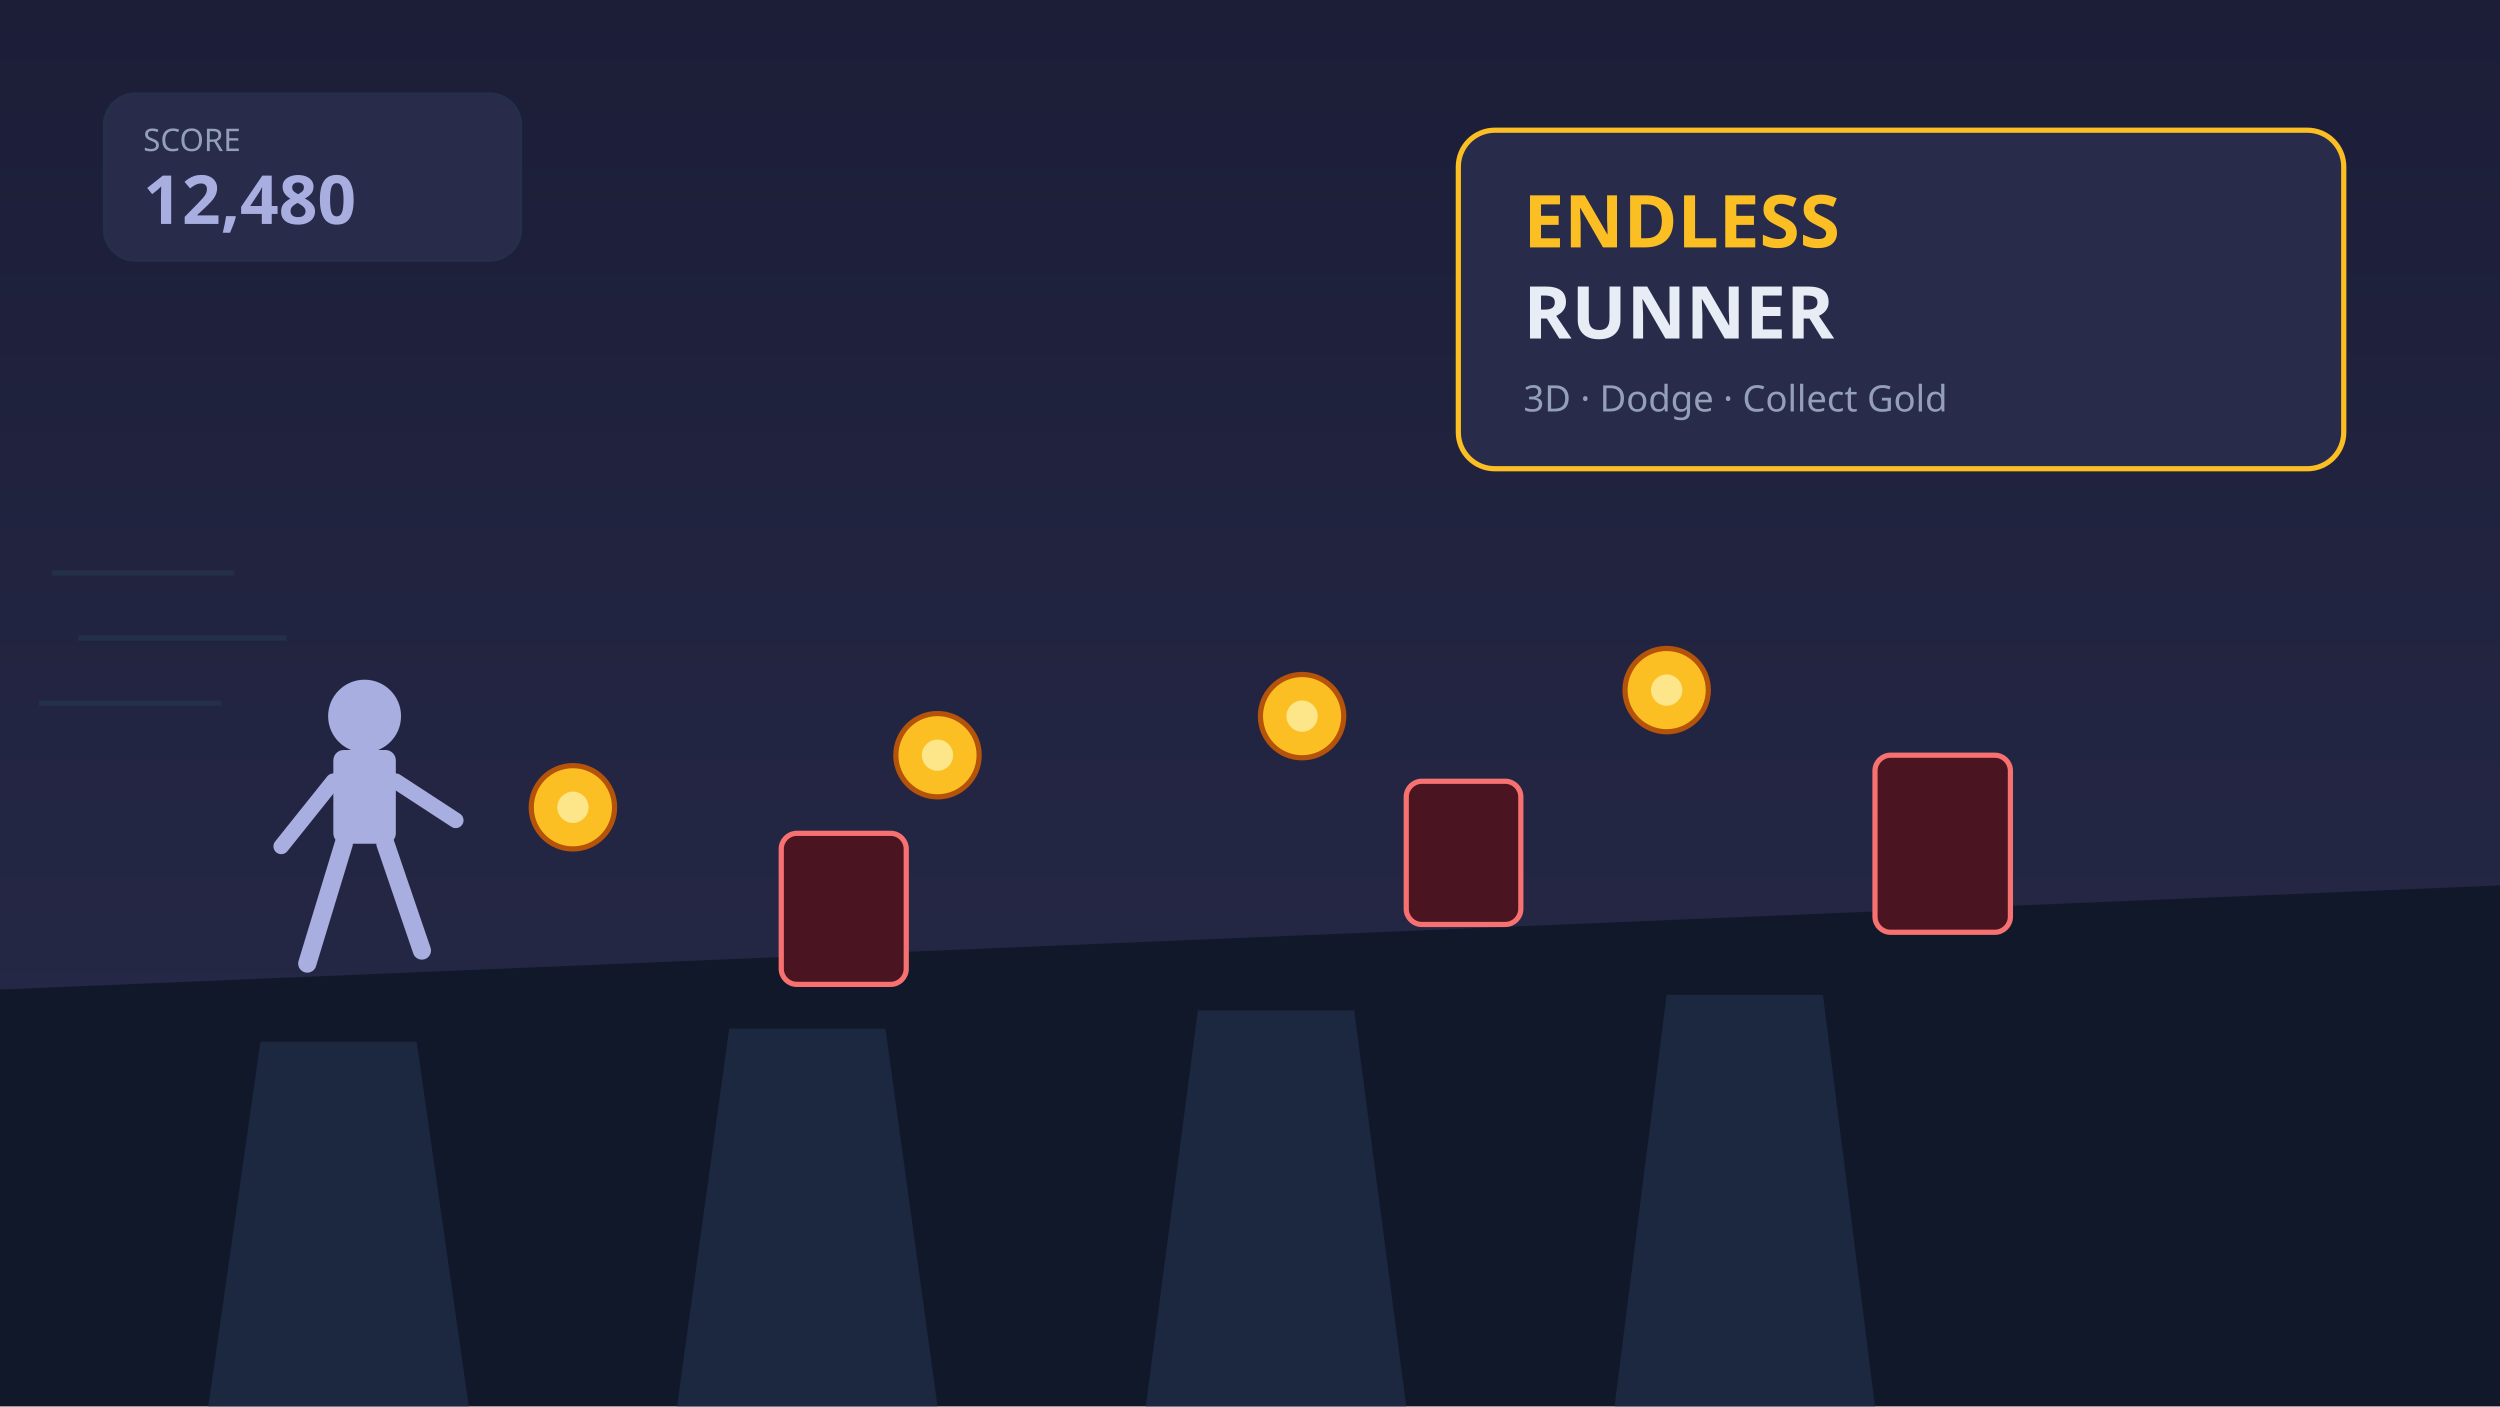
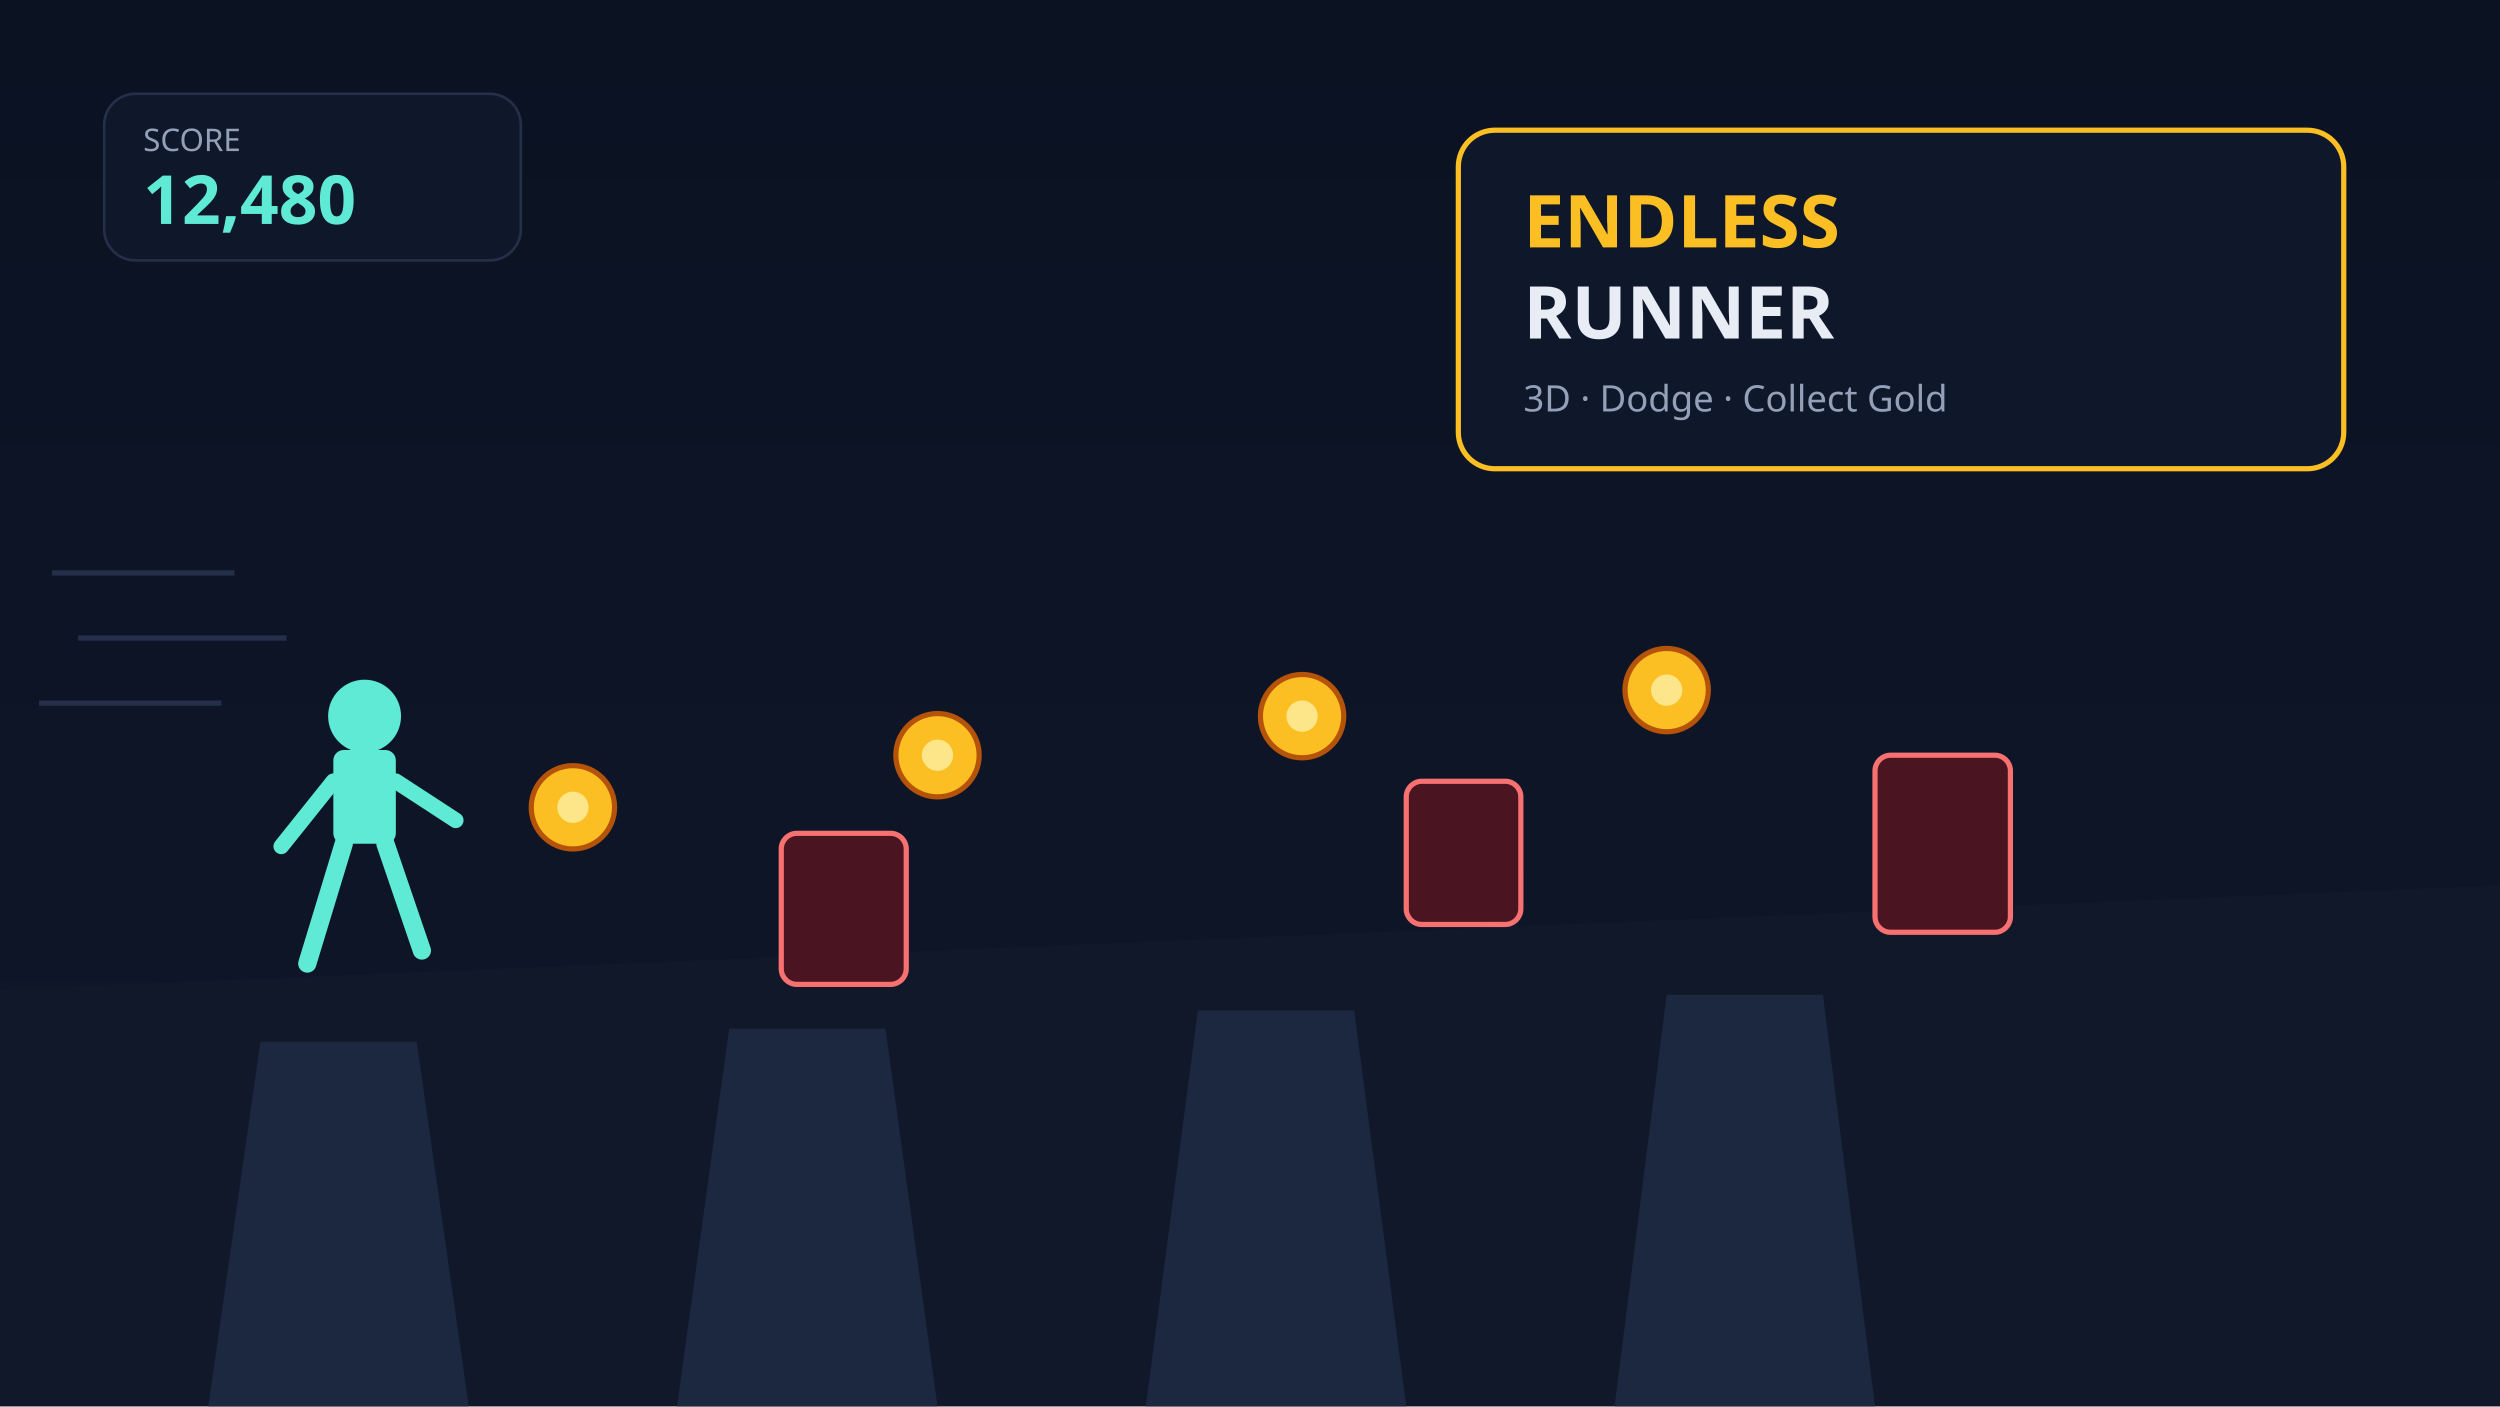
<svg xmlns="http://www.w3.org/2000/svg" viewBox="0 0 960 540" width="960" height="540">
  <defs>
    <linearGradient id="bg2" x1="0" y1="0" x2="0" y2="1">
-       <stop offset="0%" stop-color="#1c1e38" />
-       <stop offset="100%" stop-color="#282b4a" />
+       <stop offset="0%" stop-color="#0b1222" />
+       <stop offset="100%" stop-color="#0f172a" />
    </linearGradient>
  </defs>
  <rect width="960" height="540" fill="url(#bg2)" />
  <polygon points="0,380 960,340 960,540 0,540" fill="#10182a" />
  <polygon points="100,400 160,400 180,540 80,540" fill="#1c2740" />
  <polygon points="280,395 340,395 360,540 260,540" fill="#1c2740" />
  <polygon points="460,388 520,388 540,540 440,540" fill="#1c2740" />
  <polygon points="640,382 700,382 720,540 620,540" fill="#1c2740" />
  <circle cx="220" cy="310" r="16" fill="#fbbf24" stroke="#b45309" stroke-width="2" />
  <circle cx="220" cy="310" r="6" fill="#fde68a" />
  <circle cx="360" cy="290" r="16" fill="#fbbf24" stroke="#b45309" stroke-width="2" />
  <circle cx="360" cy="290" r="6" fill="#fde68a" />
  <circle cx="500" cy="275" r="16" fill="#fbbf24" stroke="#b45309" stroke-width="2" />
  <circle cx="500" cy="275" r="6" fill="#fde68a" />
  <circle cx="640" cy="265" r="16" fill="#fbbf24" stroke="#b45309" stroke-width="2" />
  <circle cx="640" cy="265" r="6" fill="#fde68a" />
  <rect x="300" y="320" width="48" height="58" rx="6" fill="#4a1520" stroke="#f87171" stroke-width="2" />
  <rect x="540" y="300" width="44" height="55" rx="6" fill="#4a1520" stroke="#f87171" stroke-width="2" />
  <rect x="720" y="290" width="52" height="68" rx="6" fill="#4a1520" stroke="#f87171" stroke-width="2" />
-   <circle cx="140" cy="275" r="14" fill="#a9aee0" />
-   <rect x="128" y="288" width="24" height="36" rx="4" fill="#a9aee0" />
-   <line x1="132" y1="324" x2="118" y2="370" stroke="#a9aee0" stroke-width="7" stroke-linecap="round" />
-   <line x1="148" y1="324" x2="162" y2="365" stroke="#a9aee0" stroke-width="7" stroke-linecap="round" />
-   <line x1="128" y1="300" x2="108" y2="325" stroke="#a9aee0" stroke-width="6" stroke-linecap="round" />
-   <line x1="152" y1="300" x2="175" y2="315" stroke="#a9aee0" stroke-width="6" stroke-linecap="round" />
+   <circle cx="140" cy="275" r="14" fill="#5eead4" />
+   <rect x="128" y="288" width="24" height="36" rx="4" fill="#5eead4" />
+   <line x1="132" y1="324" x2="118" y2="370" stroke="#5eead4" stroke-width="7" stroke-linecap="round" />
+   <line x1="148" y1="324" x2="162" y2="365" stroke="#5eead4" stroke-width="7" stroke-linecap="round" />
+   <line x1="128" y1="300" x2="108" y2="325" stroke="#5eead4" stroke-width="6" stroke-linecap="round" />
+   <line x1="152" y1="300" x2="175" y2="315" stroke="#5eead4" stroke-width="6" stroke-linecap="round" />
  <line x1="20" y1="220" x2="90" y2="220" stroke="#243049" stroke-width="2" />
  <line x1="30" y1="245" x2="110" y2="245" stroke="#243049" stroke-width="2" />
  <line x1="15" y1="270" x2="85" y2="270" stroke="#243049" stroke-width="2" />
-   <rect x="40" y="36" width="160" height="64" rx="12" fill="#282b4a" stroke="#243049" />
+   <rect x="40" y="36" width="160" height="64" rx="12" fill="#0f172a" stroke="#243049" />
  <text x="55" y="58" font-family="system-ui,sans-serif" font-size="12" fill="#93a0b8">SCORE</text>
-   <text x="55" y="86" font-family="system-ui,sans-serif" font-size="26" font-weight="700" fill="#a9aee0">12,480</text>
-   <rect x="560" y="50" width="340" height="130" rx="14" fill="#282b4a" stroke="#fbbf24" stroke-width="2" />
+   <text x="55" y="86" font-family="system-ui,sans-serif" font-size="26" font-weight="700" fill="#5eead4">12,480</text>
+   <rect x="560" y="50" width="340" height="130" rx="14" fill="#0f172a" stroke="#fbbf24" stroke-width="2" />
  <text x="585" y="95" font-family="system-ui,sans-serif" font-size="28" font-weight="700" fill="#fbbf24">ENDLESS</text>
  <text x="585" y="130" font-family="system-ui,sans-serif" font-size="28" font-weight="700" fill="#e8ecf4">RUNNER</text>
  <text x="585" y="158" font-family="system-ui,sans-serif" font-size="14" fill="#93a0b8">3D · Dodge · Collect Gold</text>
</svg>
